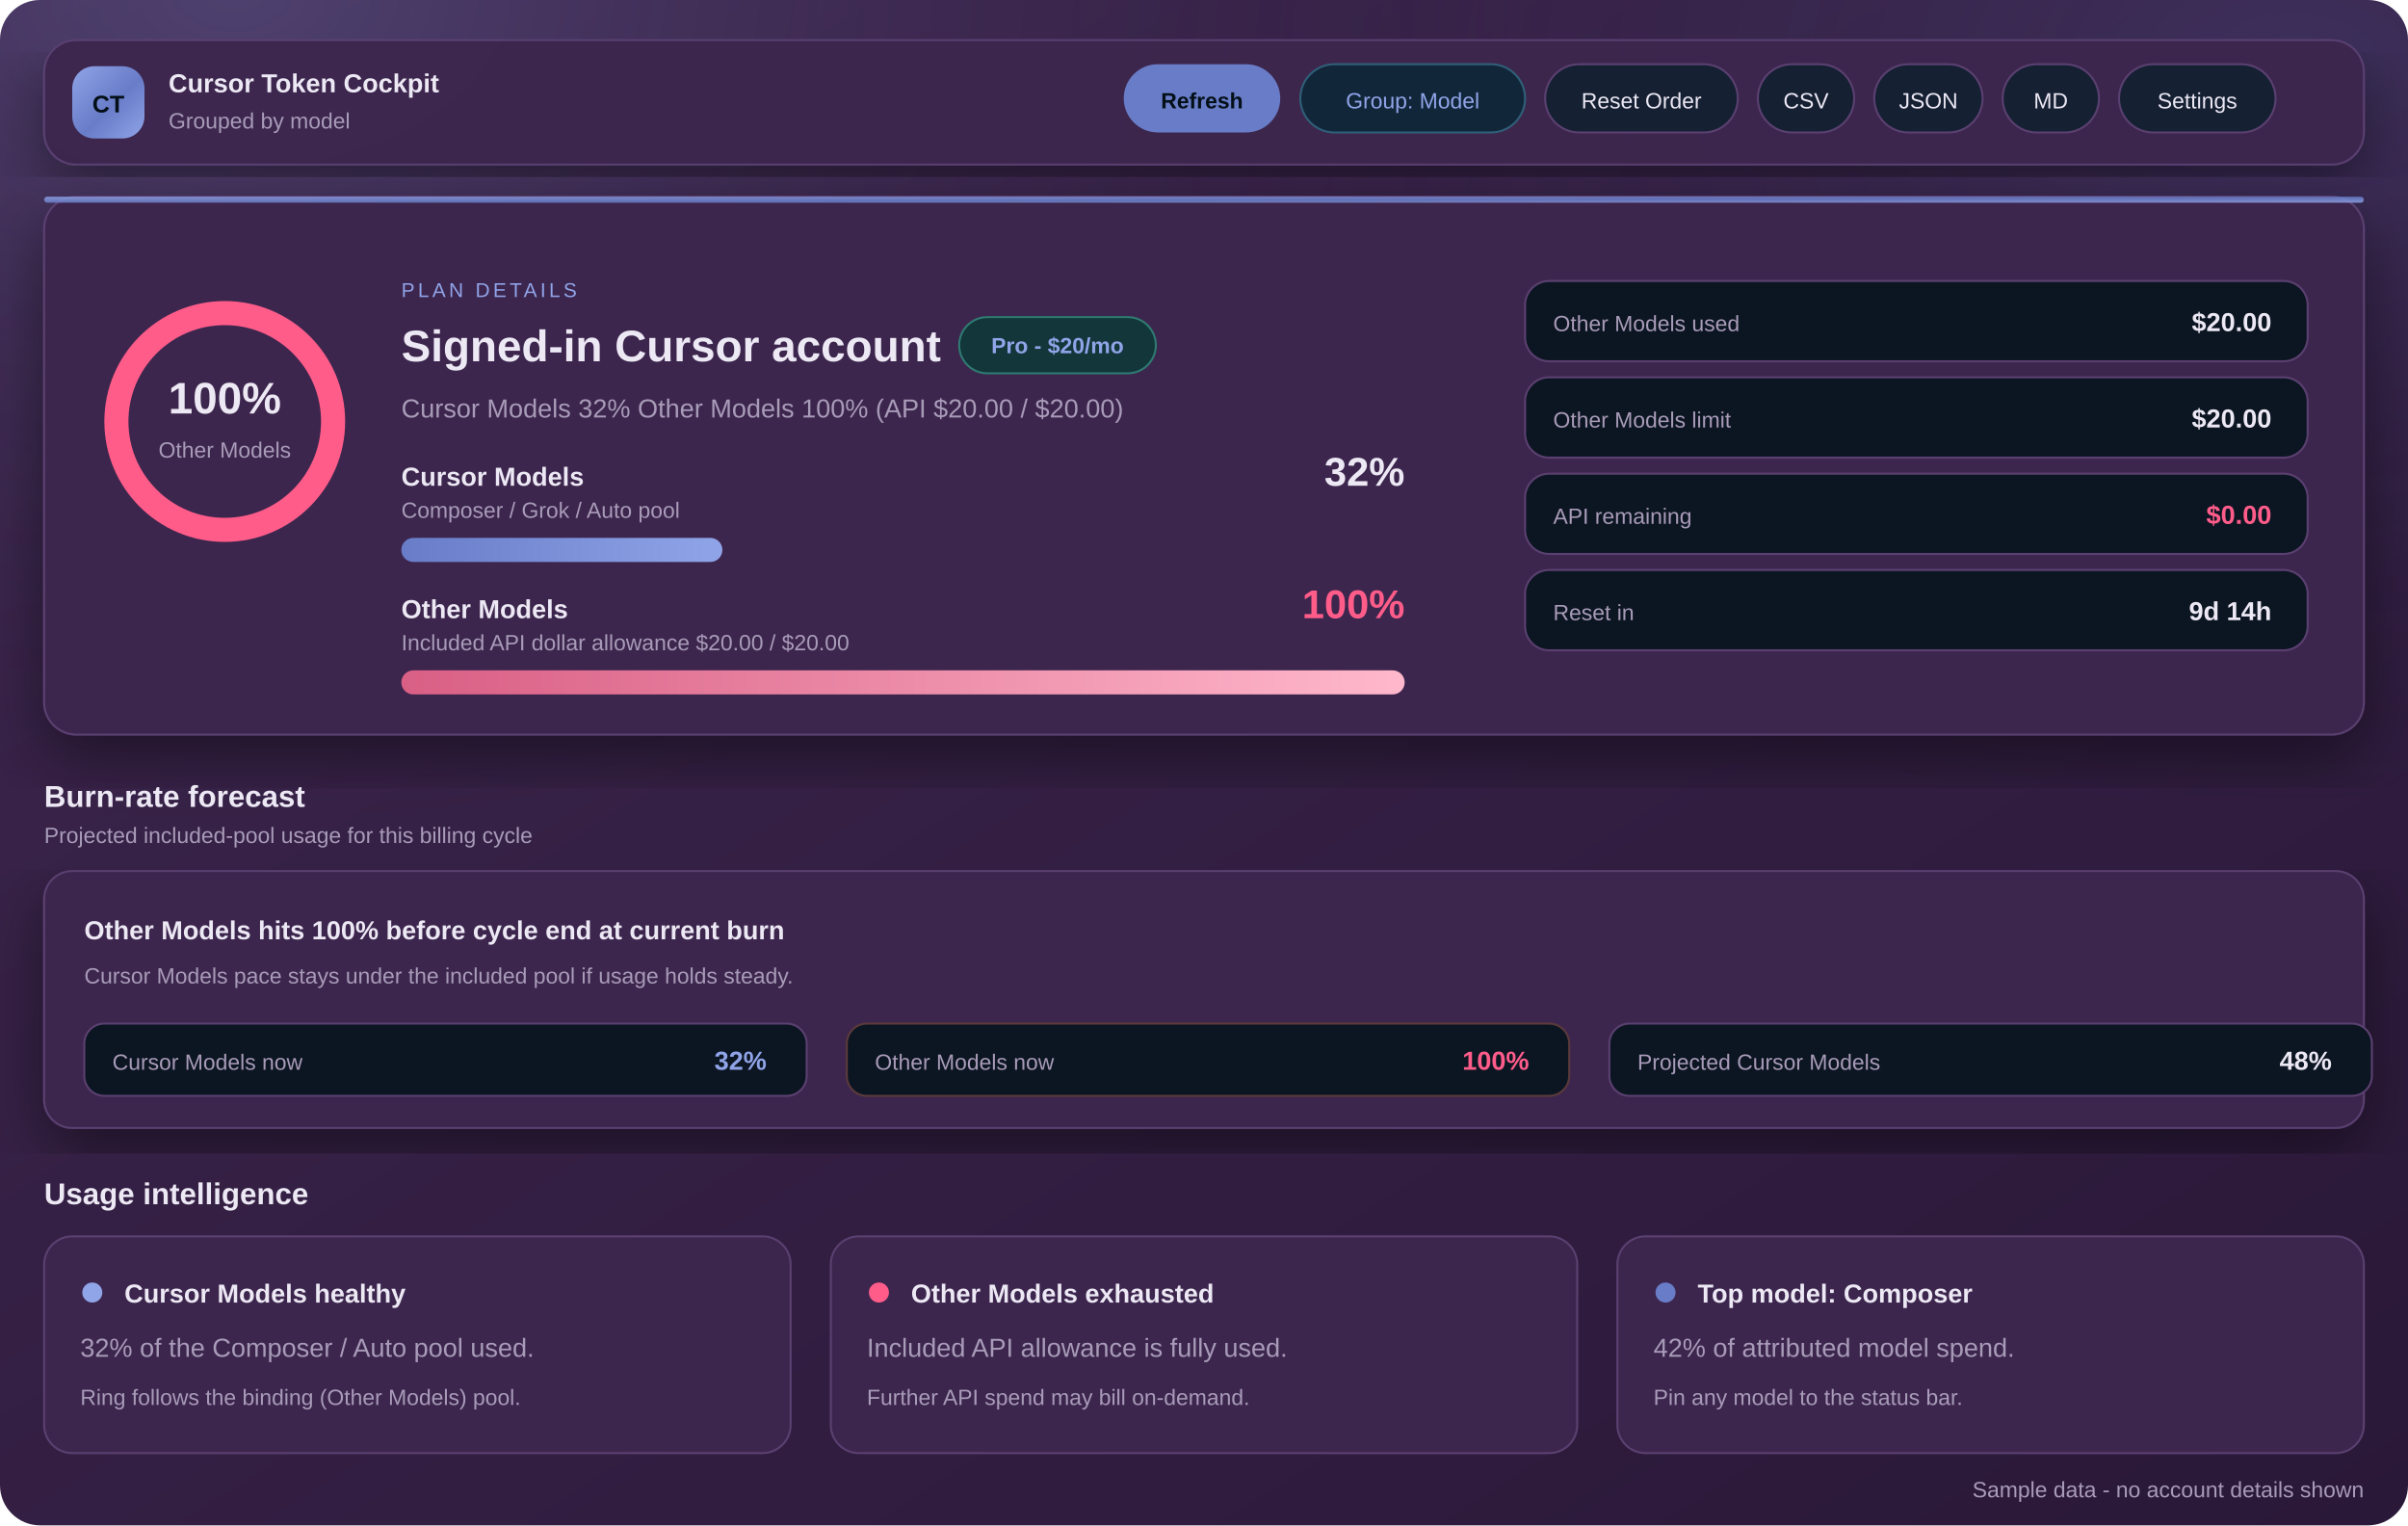
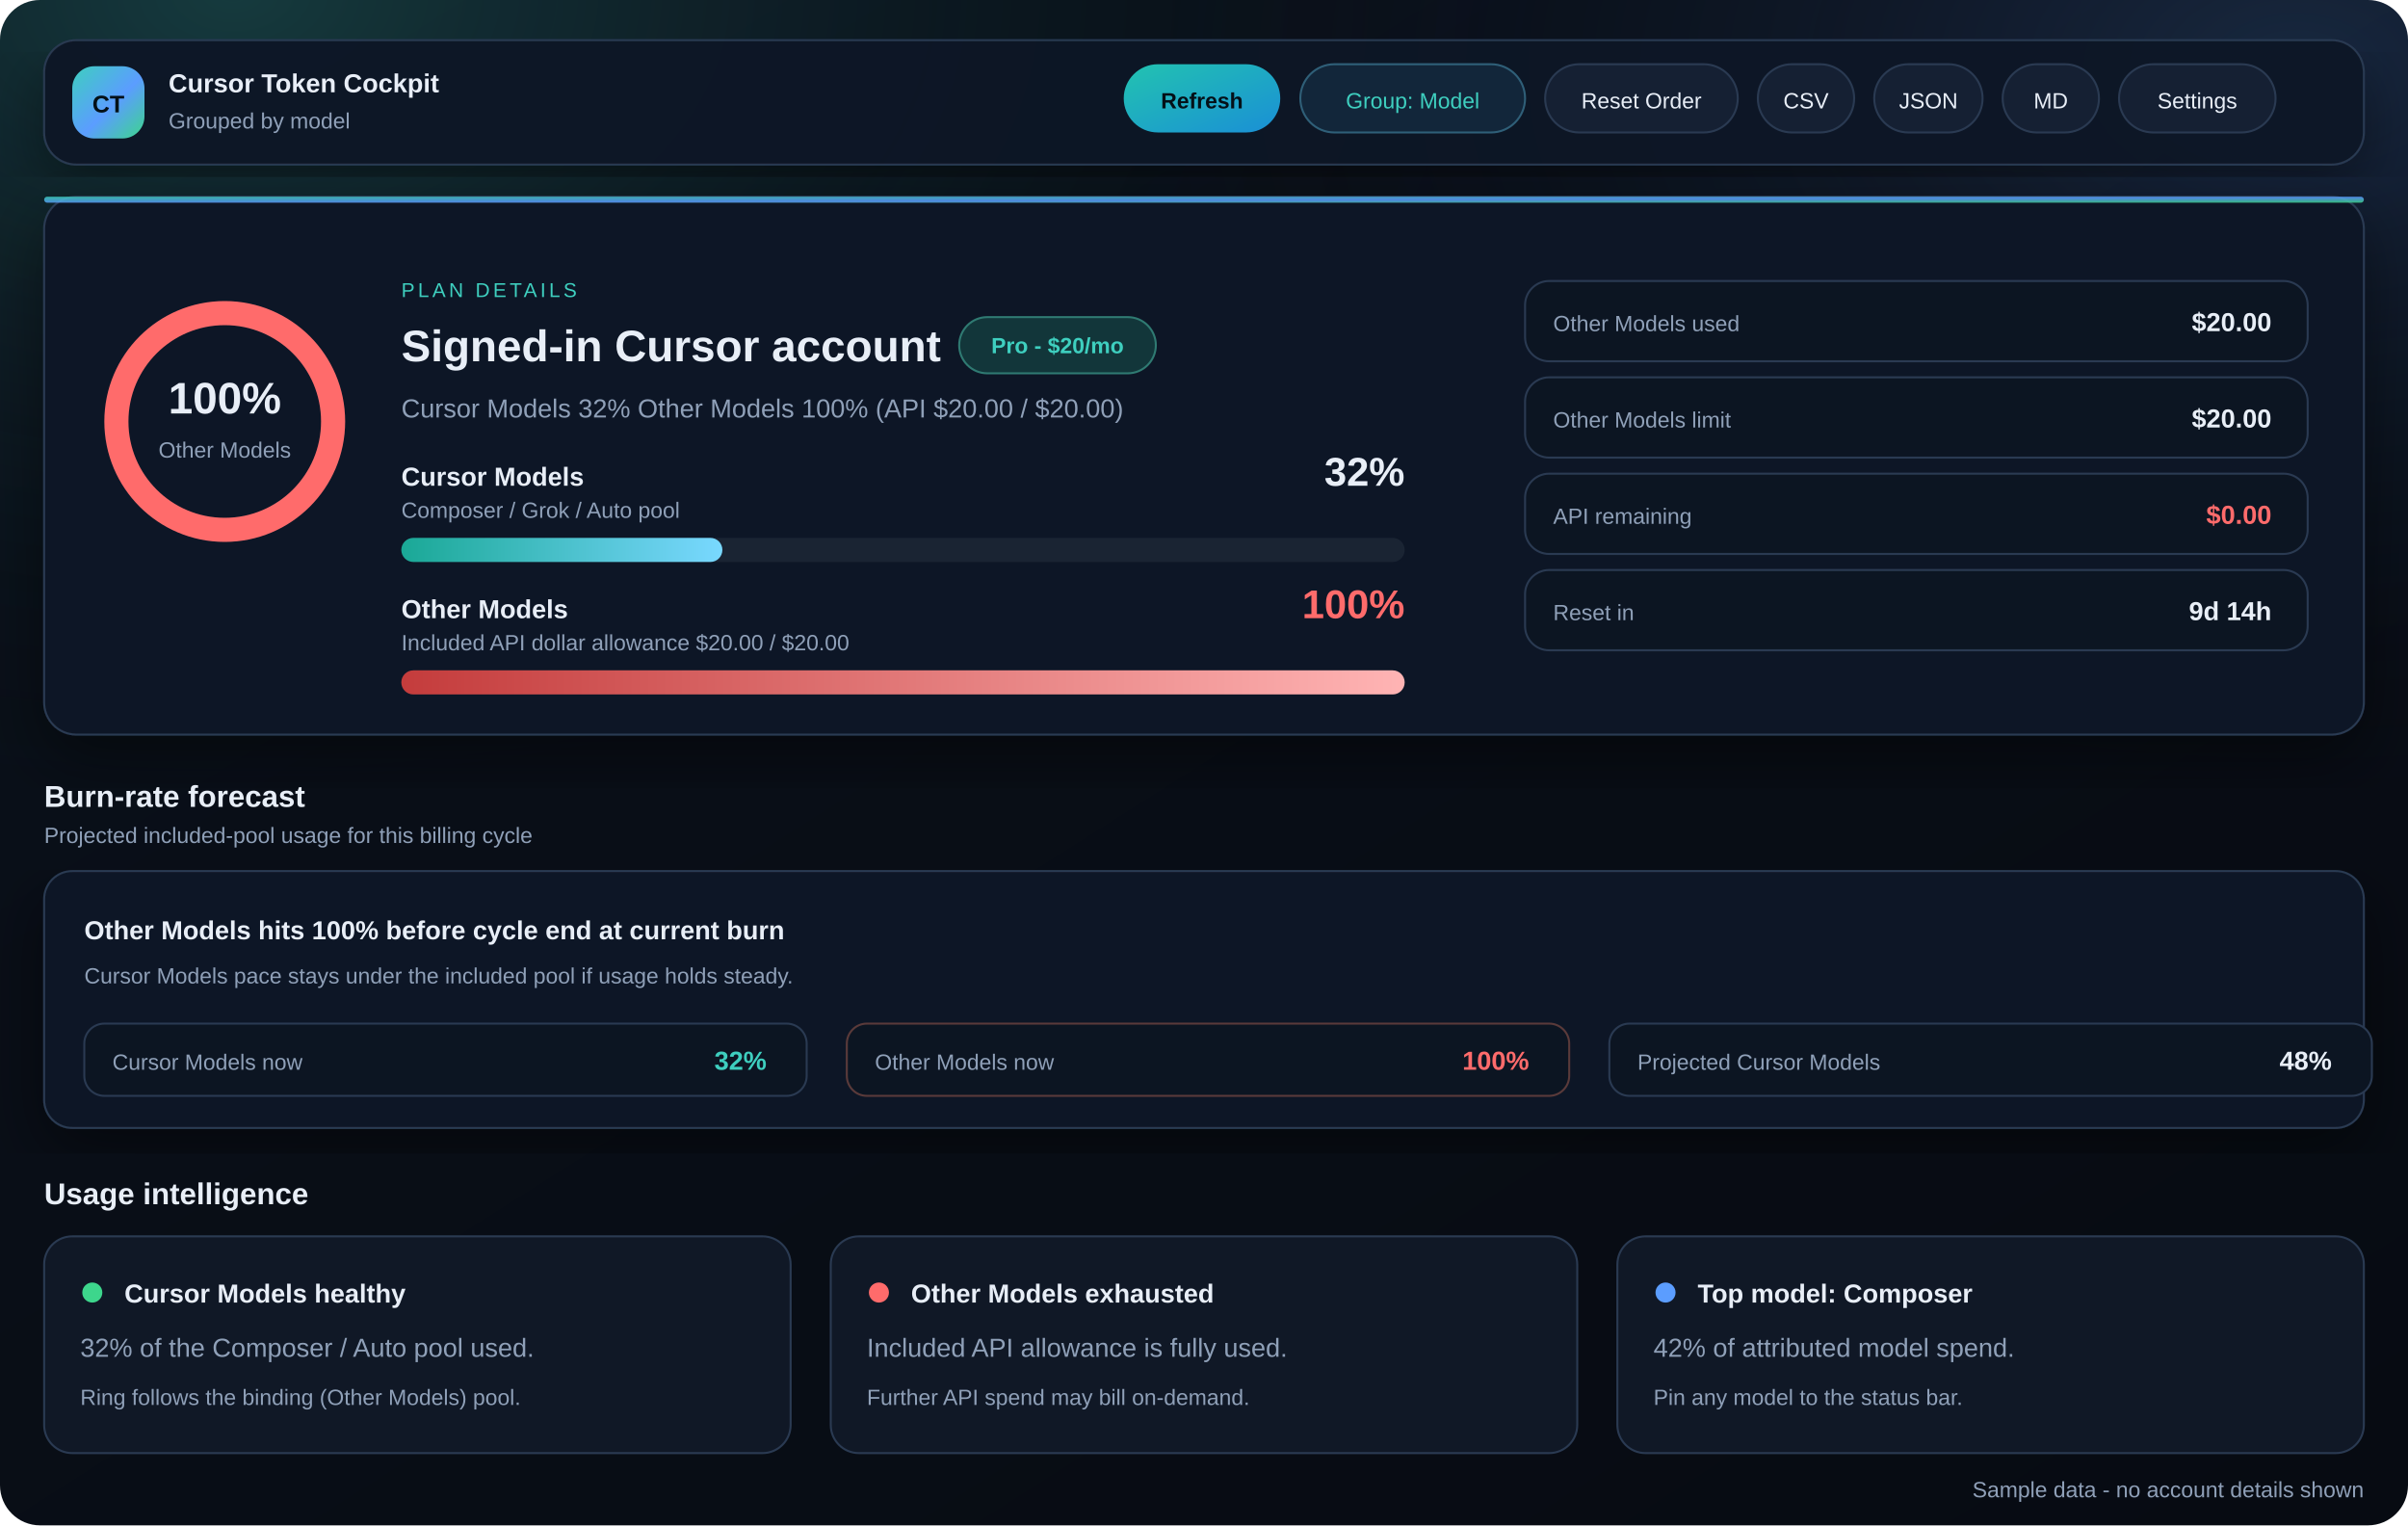
<svg xmlns="http://www.w3.org/2000/svg" width="1200" height="760" viewBox="0 0 1200 760">
  <defs>
    <linearGradient id="bg" x1="0" y1="0" x2="1" y2="1">
-       <stop stop-color="#3d264e" />
-       <stop offset="1" stop-color="#2a1838" />
+       <stop stop-color="#0a101a" />
+       <stop offset="1" stop-color="#070b12" />
    </linearGradient>
    <radialGradient id="glowL" cx="0.1" cy="0" r="0.55">
-       <stop stop-color="#90a4e8" stop-opacity=".22" />
-       <stop offset="1" stop-color="#2a1838" stop-opacity="0" />
+       <stop stop-color="#3ecfbf" stop-opacity=".22" />
+       <stop offset="1" stop-color="#070b12" stop-opacity="0" />
    </radialGradient>
    <radialGradient id="glowR" cx="0.95" cy="0.05" r="0.5">
-       <stop stop-color="#687cc8" stop-opacity=".18" />
-       <stop offset="1" stop-color="#2a1838" stop-opacity="0" />
+       <stop stop-color="#5b9dff" stop-opacity=".18" />
+       <stop offset="1" stop-color="#070b12" stop-opacity="0" />
    </radialGradient>
    <linearGradient id="brand" x1="0" y1="0" x2="1" y2="1">
-       <stop stop-color="#90a4e8" />
-       <stop offset=".55" stop-color="#687cc8" />
-       <stop offset="1" stop-color="#90a4e8" />
+       <stop stop-color="#3ecfbf" />
+       <stop offset=".55" stop-color="#5b9dff" />
+       <stop offset="1" stop-color="#3dd68c" />
    </linearGradient>
    <linearGradient id="barOk" x1="0" y1="0" x2="1" y2="0">
-       <stop stop-color="#687cc8" />
-       <stop offset="1" stop-color="#90a4e8" />
+       <stop stop-color="#1aa896" />
+       <stop offset="1" stop-color="#79d8ff" />
    </linearGradient>
    <linearGradient id="barCrit" x1="0" y1="0" x2="1" y2="0">
-       <stop stop-color="#d95f85" />
-       <stop offset="1" stop-color="#ffb8cc" />
+       <stop stop-color="#c43c3c" />
+       <stop offset="1" stop-color="#ffb4b4" />
    </linearGradient>
    <linearGradient id="btn" x1="0" y1="0" x2="1" y2="1">
-       <stop stop-color="#687cc8" />
-       <stop offset="1" stop-color="#687cc8" />
+       <stop stop-color="#22c3b0" />
+       <stop offset="1" stop-color="#1a8fd6" />
    </linearGradient>
    <filter id="shadow">
      <feDropShadow dx="0" dy="12" stdDeviation="16" flood-opacity=".45" />
    </filter>
    <style>

-       text{font-family:Segoe UI,Arial,sans-serif;fill:#ece8f4}
+       text{font-family:Segoe UI,Arial,sans-serif;fill:#e8eef7}

-       .muted{fill:#a89bb8}.tiny{font-size:11px}.small{font-size:13px}.label{font-size:10px;letter-spacing:1.6px}
+       .muted{fill:#8fa0b8}.tiny{font-size:11px}.small{font-size:13px}.label{font-size:10px;letter-spacing:1.6px}

      .title{font-size:22px;font-weight:700}.h2{font-size:15px;font-weight:700}.strong{font-weight:700}

-       .card{fill:#3d264e;stroke:#5a4070}.teal{fill:#90a4e8}.blue{fill:#687cc8}.green{fill:#90a4e8}.orange{fill:#e89f47}.red{fill:#ff5c8a}
+       .card{fill:#101826;stroke:#2a3a52}.teal{fill:#3ecfbf}.blue{fill:#5b9dff}.green{fill:#3dd68c}.orange{fill:#f0b429}.red{fill:#ff6b6b}

    </style>
  </defs>
  <rect width="1200" height="760" rx="20" fill="url(#bg)" />
  <rect width="1200" height="760" rx="20" fill="url(#glowL)" />
  <rect width="1200" height="760" rx="20" fill="url(#glowR)" />
  <rect x="22" y="20" width="1156" height="62" rx="16" class="card" filter="url(#shadow)" opacity=".95" />
  <rect x="36" y="33" width="36" height="36" rx="11" fill="url(#brand)" />
  <text x="54" y="56" text-anchor="middle" class="strong" style="fill:#041018;font-size:12px">CT</text>
  <text x="84" y="46" class="small strong">Cursor Token Cockpit</text>
  <text x="84" y="64" class="tiny muted">Grouped by model</text>
  <g transform="translate(560 32)">
    <rect width="78" height="34" rx="17" fill="url(#btn)" />
    <text x="39" y="22" text-anchor="middle" class="tiny strong" style="fill:#041018">Refresh</text>
    <rect x="88" width="112" height="34" rx="17" fill="#12263a" stroke="#2f5f78" />
    <text x="144" y="22" text-anchor="middle" class="tiny teal">Group: Model</text>
-     <rect x="210" width="96" height="34" rx="17" fill="#152033" stroke="#5a4070" />
+     <rect x="210" width="96" height="34" rx="17" fill="#152033" stroke="#2a3a52" />
    <text x="258" y="22" text-anchor="middle" class="tiny">Reset Order</text>
-     <rect x="316" width="48" height="34" rx="17" fill="#152033" stroke="#5a4070" />
+     <rect x="316" width="48" height="34" rx="17" fill="#152033" stroke="#2a3a52" />
    <text x="340" y="22" text-anchor="middle" class="tiny">CSV</text>
-     <rect x="374" width="54" height="34" rx="17" fill="#152033" stroke="#5a4070" />
+     <rect x="374" width="54" height="34" rx="17" fill="#152033" stroke="#2a3a52" />
    <text x="401" y="22" text-anchor="middle" class="tiny">JSON</text>
-     <rect x="438" width="48" height="34" rx="17" fill="#152033" stroke="#5a4070" />
+     <rect x="438" width="48" height="34" rx="17" fill="#152033" stroke="#2a3a52" />
    <text x="462" y="22" text-anchor="middle" class="tiny">MD</text>
-     <rect x="496" width="78" height="34" rx="17" fill="#152033" stroke="#5a4070" />
+     <rect x="496" width="78" height="34" rx="17" fill="#152033" stroke="#2a3a52" />
    <text x="535" y="22" text-anchor="middle" class="tiny">Settings</text>
  </g>
  <rect x="22" y="98" width="1156" height="268" rx="16" class="card" filter="url(#shadow)" />
  <rect x="22" y="98" width="1156" height="3" rx="1.5" fill="url(#brand)" opacity=".85" />
-   <circle cx="112" cy="210" r="54" fill="none" stroke="#3d264e" stroke-width="12" />
-   <circle cx="112" cy="210" r="54" fill="none" stroke="#ff5c8a" stroke-width="12" stroke-linecap="round" stroke-dasharray="339 339" transform="rotate(-90 112 210)" />
+   <circle cx="112" cy="210" r="54" fill="none" stroke="#1a2433" stroke-width="12" />
+   <circle cx="112" cy="210" r="54" fill="none" stroke="#ff6b6b" stroke-width="12" stroke-linecap="round" stroke-dasharray="339 339" transform="rotate(-90 112 210)" />
  <text x="112" y="206" text-anchor="middle" class="title">100%</text>
  <text x="112" y="228" text-anchor="middle" class="tiny muted">Other Models</text>
  <text x="200" y="148" class="label teal">PLAN DETAILS</text>
  <text x="200" y="180" class="title">Signed-in Cursor account</text>
  <rect x="478" y="158" width="98" height="28" rx="14" fill="#12363a" stroke="#2f7a72" />
  <text x="527" y="176" text-anchor="middle" class="tiny teal strong">Pro - $20/mo</text>
  <text x="200" y="208" class="small muted">Cursor Models 32%      Other Models 100% (API $20.00 / $20.00)</text>
  <text x="200" y="242" class="small strong">Cursor Models</text>
  <text x="700" y="242" text-anchor="end" class="title" style="font-size:20px">32%</text>
  <text x="200" y="258" class="tiny muted">Composer / Grok / Auto pool</text>
-   <rect x="200" y="268" width="500" height="12" rx="6" fill="#3d264e" />
+   <rect x="200" y="268" width="500" height="12" rx="6" fill="#1a2433" />
  <rect x="200" y="268" width="160" height="12" rx="6" fill="url(#barOk)" />
  <text x="200" y="308" class="small strong">Other Models</text>
  <text x="700" y="308" text-anchor="end" class="title red" style="font-size:20px">100%</text>
  <text x="200" y="324" class="tiny muted">Included API dollar allowance      $20.00 / $20.00</text>
-   <rect x="200" y="334" width="500" height="12" rx="6" fill="#3d264e" />
+   <rect x="200" y="334" width="500" height="12" rx="6" fill="#1a2433" />
  <rect x="200" y="334" width="500" height="12" rx="6" fill="url(#barCrit)" />
  <g transform="translate(760 140)">
-     <rect width="390" height="40" rx="12" fill="#0c1522" stroke="#5a4070" />
+     <rect width="390" height="40" rx="12" fill="#0c1522" stroke="#2a3a52" />
    <text x="14" y="25" class="tiny muted">Other Models used</text>
    <text x="372" y="25" text-anchor="end" class="small strong">$20.00</text>
-     <rect y="48" width="390" height="40" rx="12" fill="#0c1522" stroke="#5a4070" />
+     <rect y="48" width="390" height="40" rx="12" fill="#0c1522" stroke="#2a3a52" />
    <text x="14" y="73" class="tiny muted">Other Models limit</text>
    <text x="372" y="73" text-anchor="end" class="small strong">$20.00</text>
-     <rect y="96" width="390" height="40" rx="12" fill="#0c1522" stroke="#5a4070" />
+     <rect y="96" width="390" height="40" rx="12" fill="#0c1522" stroke="#2a3a52" />
    <text x="14" y="121" class="tiny muted">API remaining</text>
    <text x="372" y="121" text-anchor="end" class="small strong red">$0.00</text>
-     <rect y="144" width="390" height="40" rx="12" fill="#0c1522" stroke="#5a4070" />
+     <rect y="144" width="390" height="40" rx="12" fill="#0c1522" stroke="#2a3a52" />
    <text x="14" y="169" class="tiny muted">Reset in</text>
    <text x="372" y="169" text-anchor="end" class="small strong">9d 14h</text>
  </g>
  <text x="22" y="402" class="h2">Burn-rate forecast</text>
  <text x="22" y="420" class="tiny muted">Projected included-pool usage for this billing cycle</text>
  <rect x="22" y="434" width="1156" height="128" rx="14" class="card" filter="url(#shadow)" />
  <text x="42" y="468" class="small strong">Other Models hits 100% before cycle end at current burn</text>
  <text x="42" y="490" class="tiny muted">Cursor Models pace stays under the included pool if usage holds steady.</text>
  <g transform="translate(42 510)">
-     <rect width="360" height="36" rx="10" fill="#0c1522" stroke="#5a4070" />
+     <rect width="360" height="36" rx="10" fill="#0c1522" stroke="#2a3a52" />
    <text x="14" y="23" class="tiny muted">Cursor Models now</text>
    <text x="340" y="23" text-anchor="end" class="small strong teal">32%</text>
    <rect x="380" width="360" height="36" rx="10" fill="#0c1522" stroke="#5a3a3a" />
    <text x="394" y="23" class="tiny muted">Other Models now</text>
    <text x="720" y="23" text-anchor="end" class="small strong red">100%</text>
-     <rect x="760" width="380" height="36" rx="10" fill="#0c1522" stroke="#5a4070" />
+     <rect x="760" width="380" height="36" rx="10" fill="#0c1522" stroke="#2a3a52" />
    <text x="774" y="23" class="tiny muted">Projected Cursor Models</text>
    <text x="1120" y="23" text-anchor="end" class="small strong">48%</text>
  </g>
  <text x="22" y="600" class="h2">Usage intelligence</text>
  <g transform="translate(22 616)">
    <rect width="372" height="108" rx="14" class="card" stroke="#2f5f78" />
    <circle cx="24" cy="28" r="5" class="green" />
    <text x="40" y="33" class="small strong">Cursor Models healthy</text>
    <text x="18" y="60" class="small muted">32% of the Composer / Auto pool used.</text>
    <text x="18" y="84" class="tiny muted">Ring follows the binding (Other Models) pool.</text>
    <rect x="392" width="372" height="108" rx="14" class="card" stroke="#6a3a3a" />
    <circle cx="416" cy="28" r="5" class="red" />
    <text x="432" y="33" class="small strong">Other Models exhausted</text>
    <text x="410" y="60" class="small muted">Included API allowance is fully used.</text>
    <text x="410" y="84" class="tiny muted">Further API spend may bill on-demand.</text>
    <rect x="784" width="372" height="108" rx="14" class="card" stroke="#3a5a78" />
    <circle cx="808" cy="28" r="5" class="blue" />
    <text x="824" y="33" class="small strong">Top model: Composer</text>
    <text x="802" y="60" class="small muted">42% of attributed model spend.</text>
    <text x="802" y="84" class="tiny muted">Pin any model to the status bar.</text>
  </g>
  <text x="1178" y="746" text-anchor="end" class="tiny muted">Sample data - no account details shown</text>
</svg>
